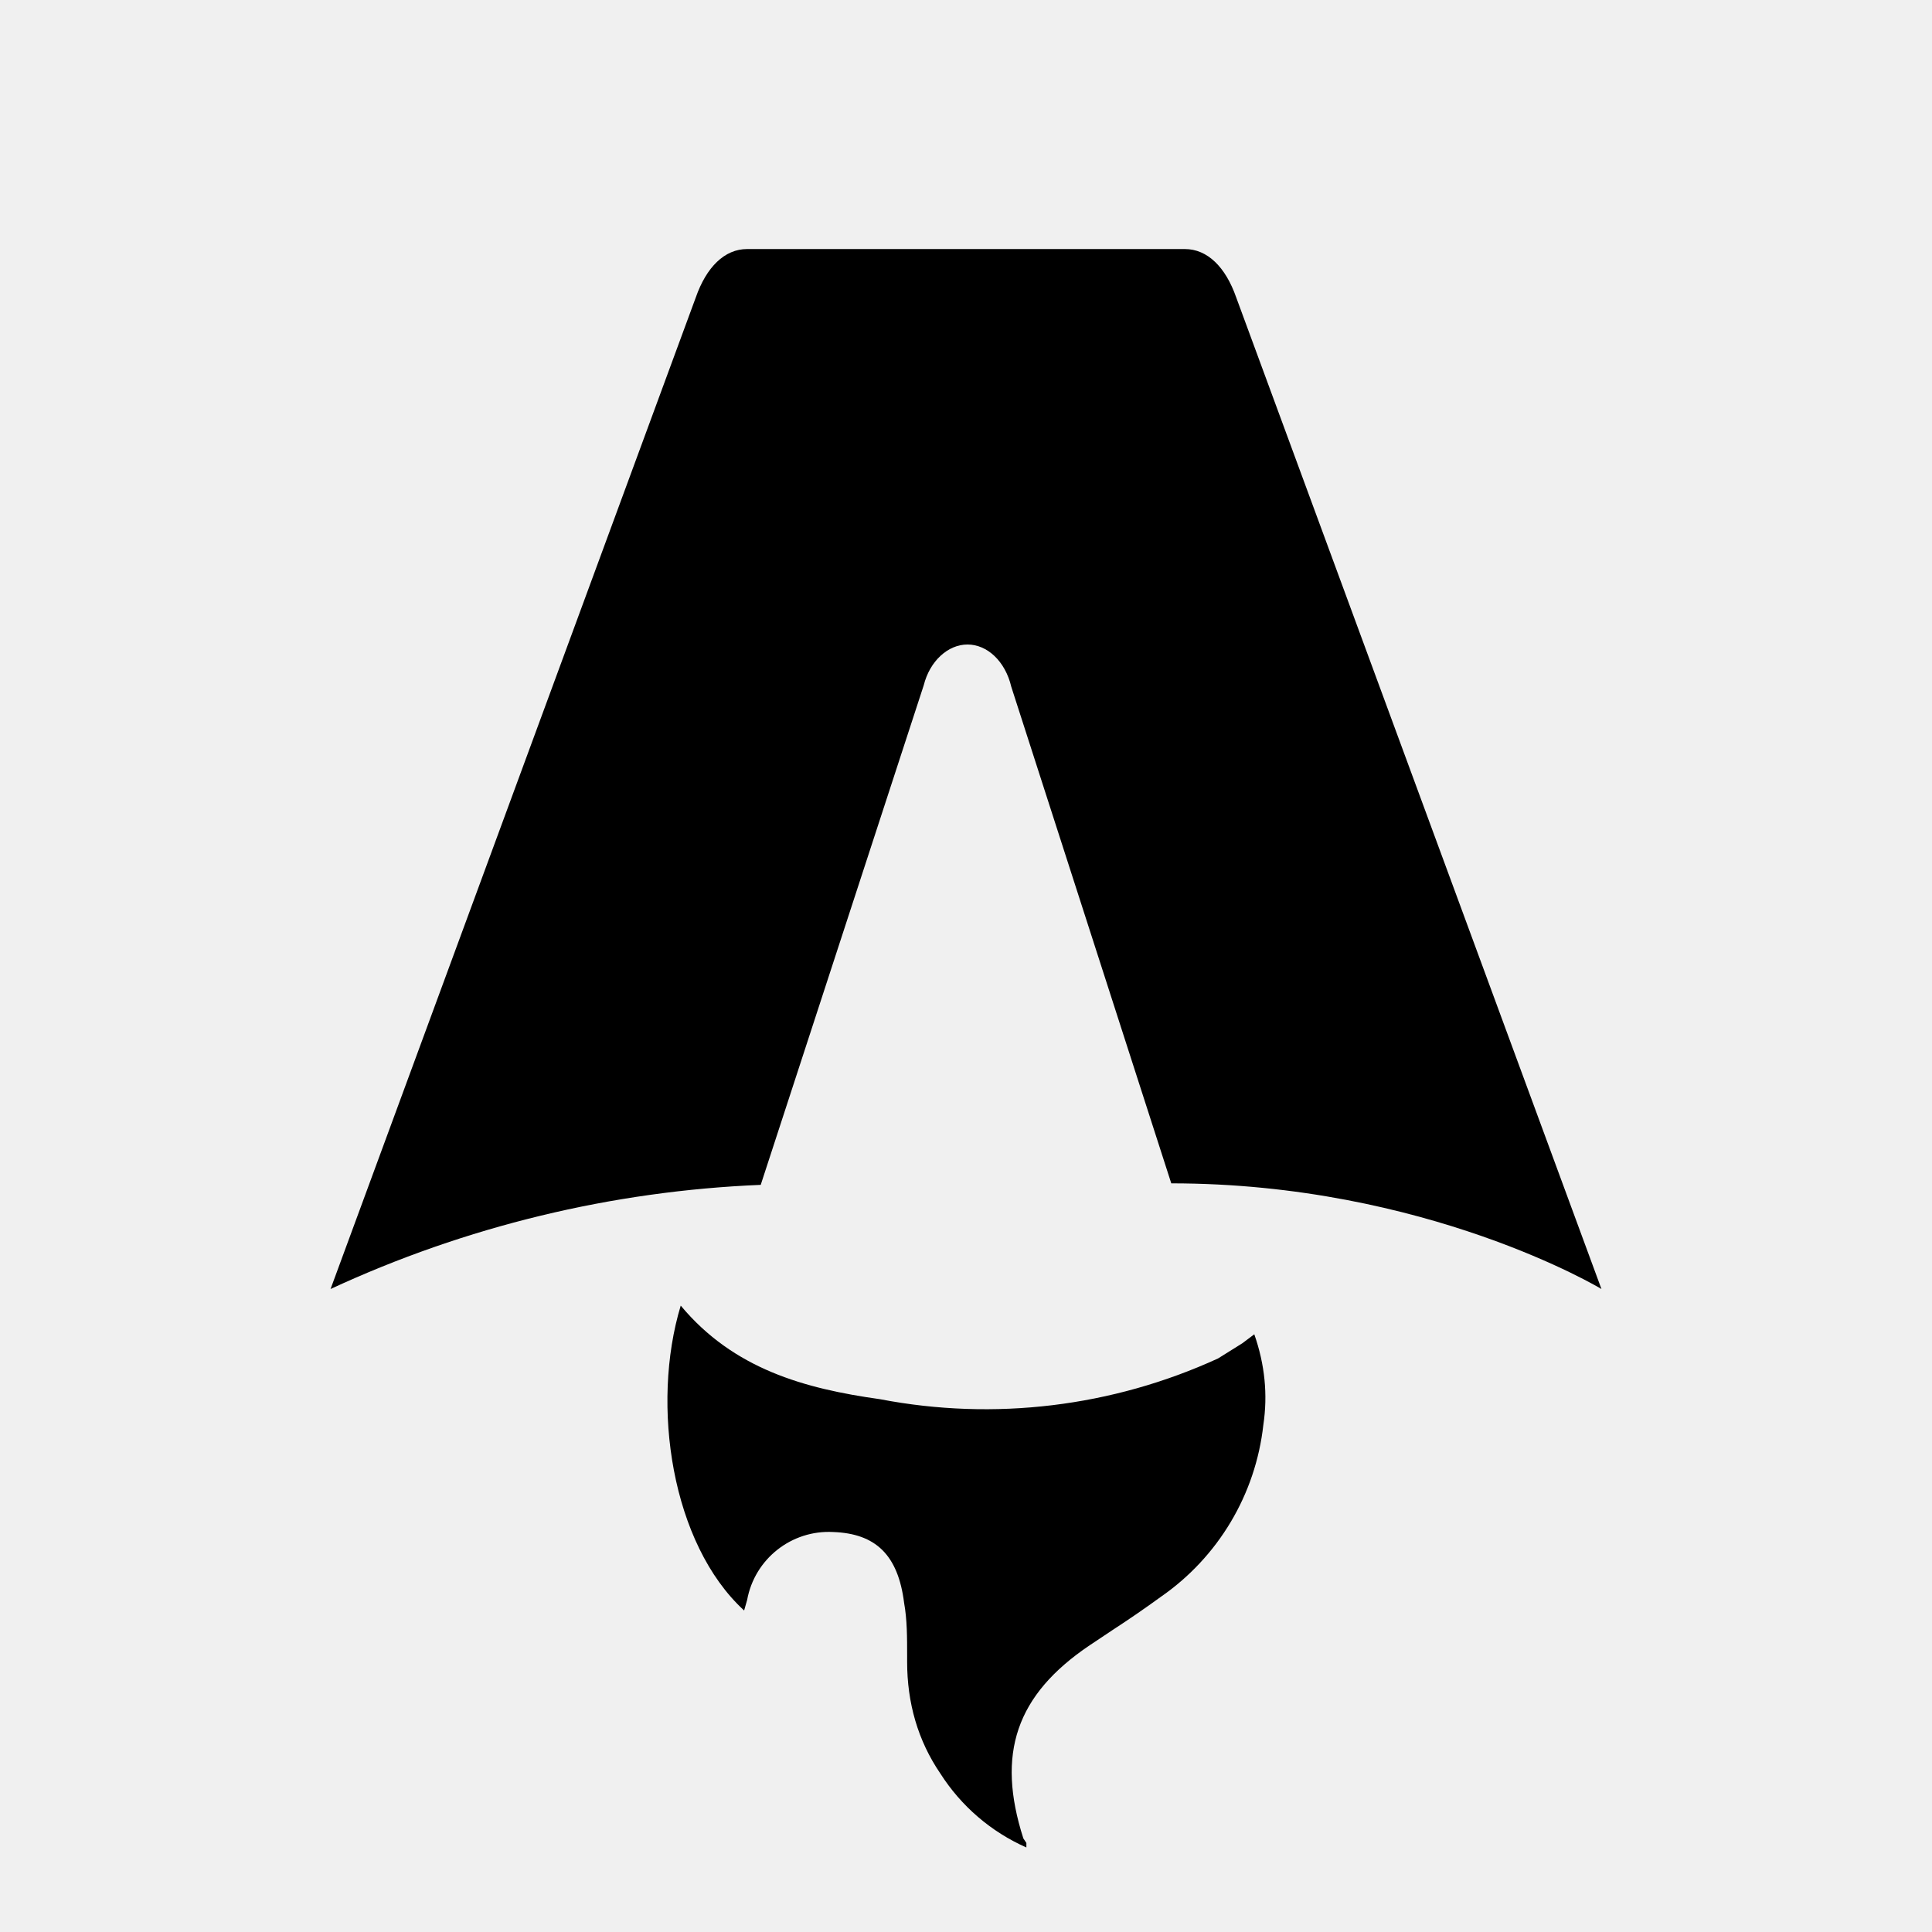
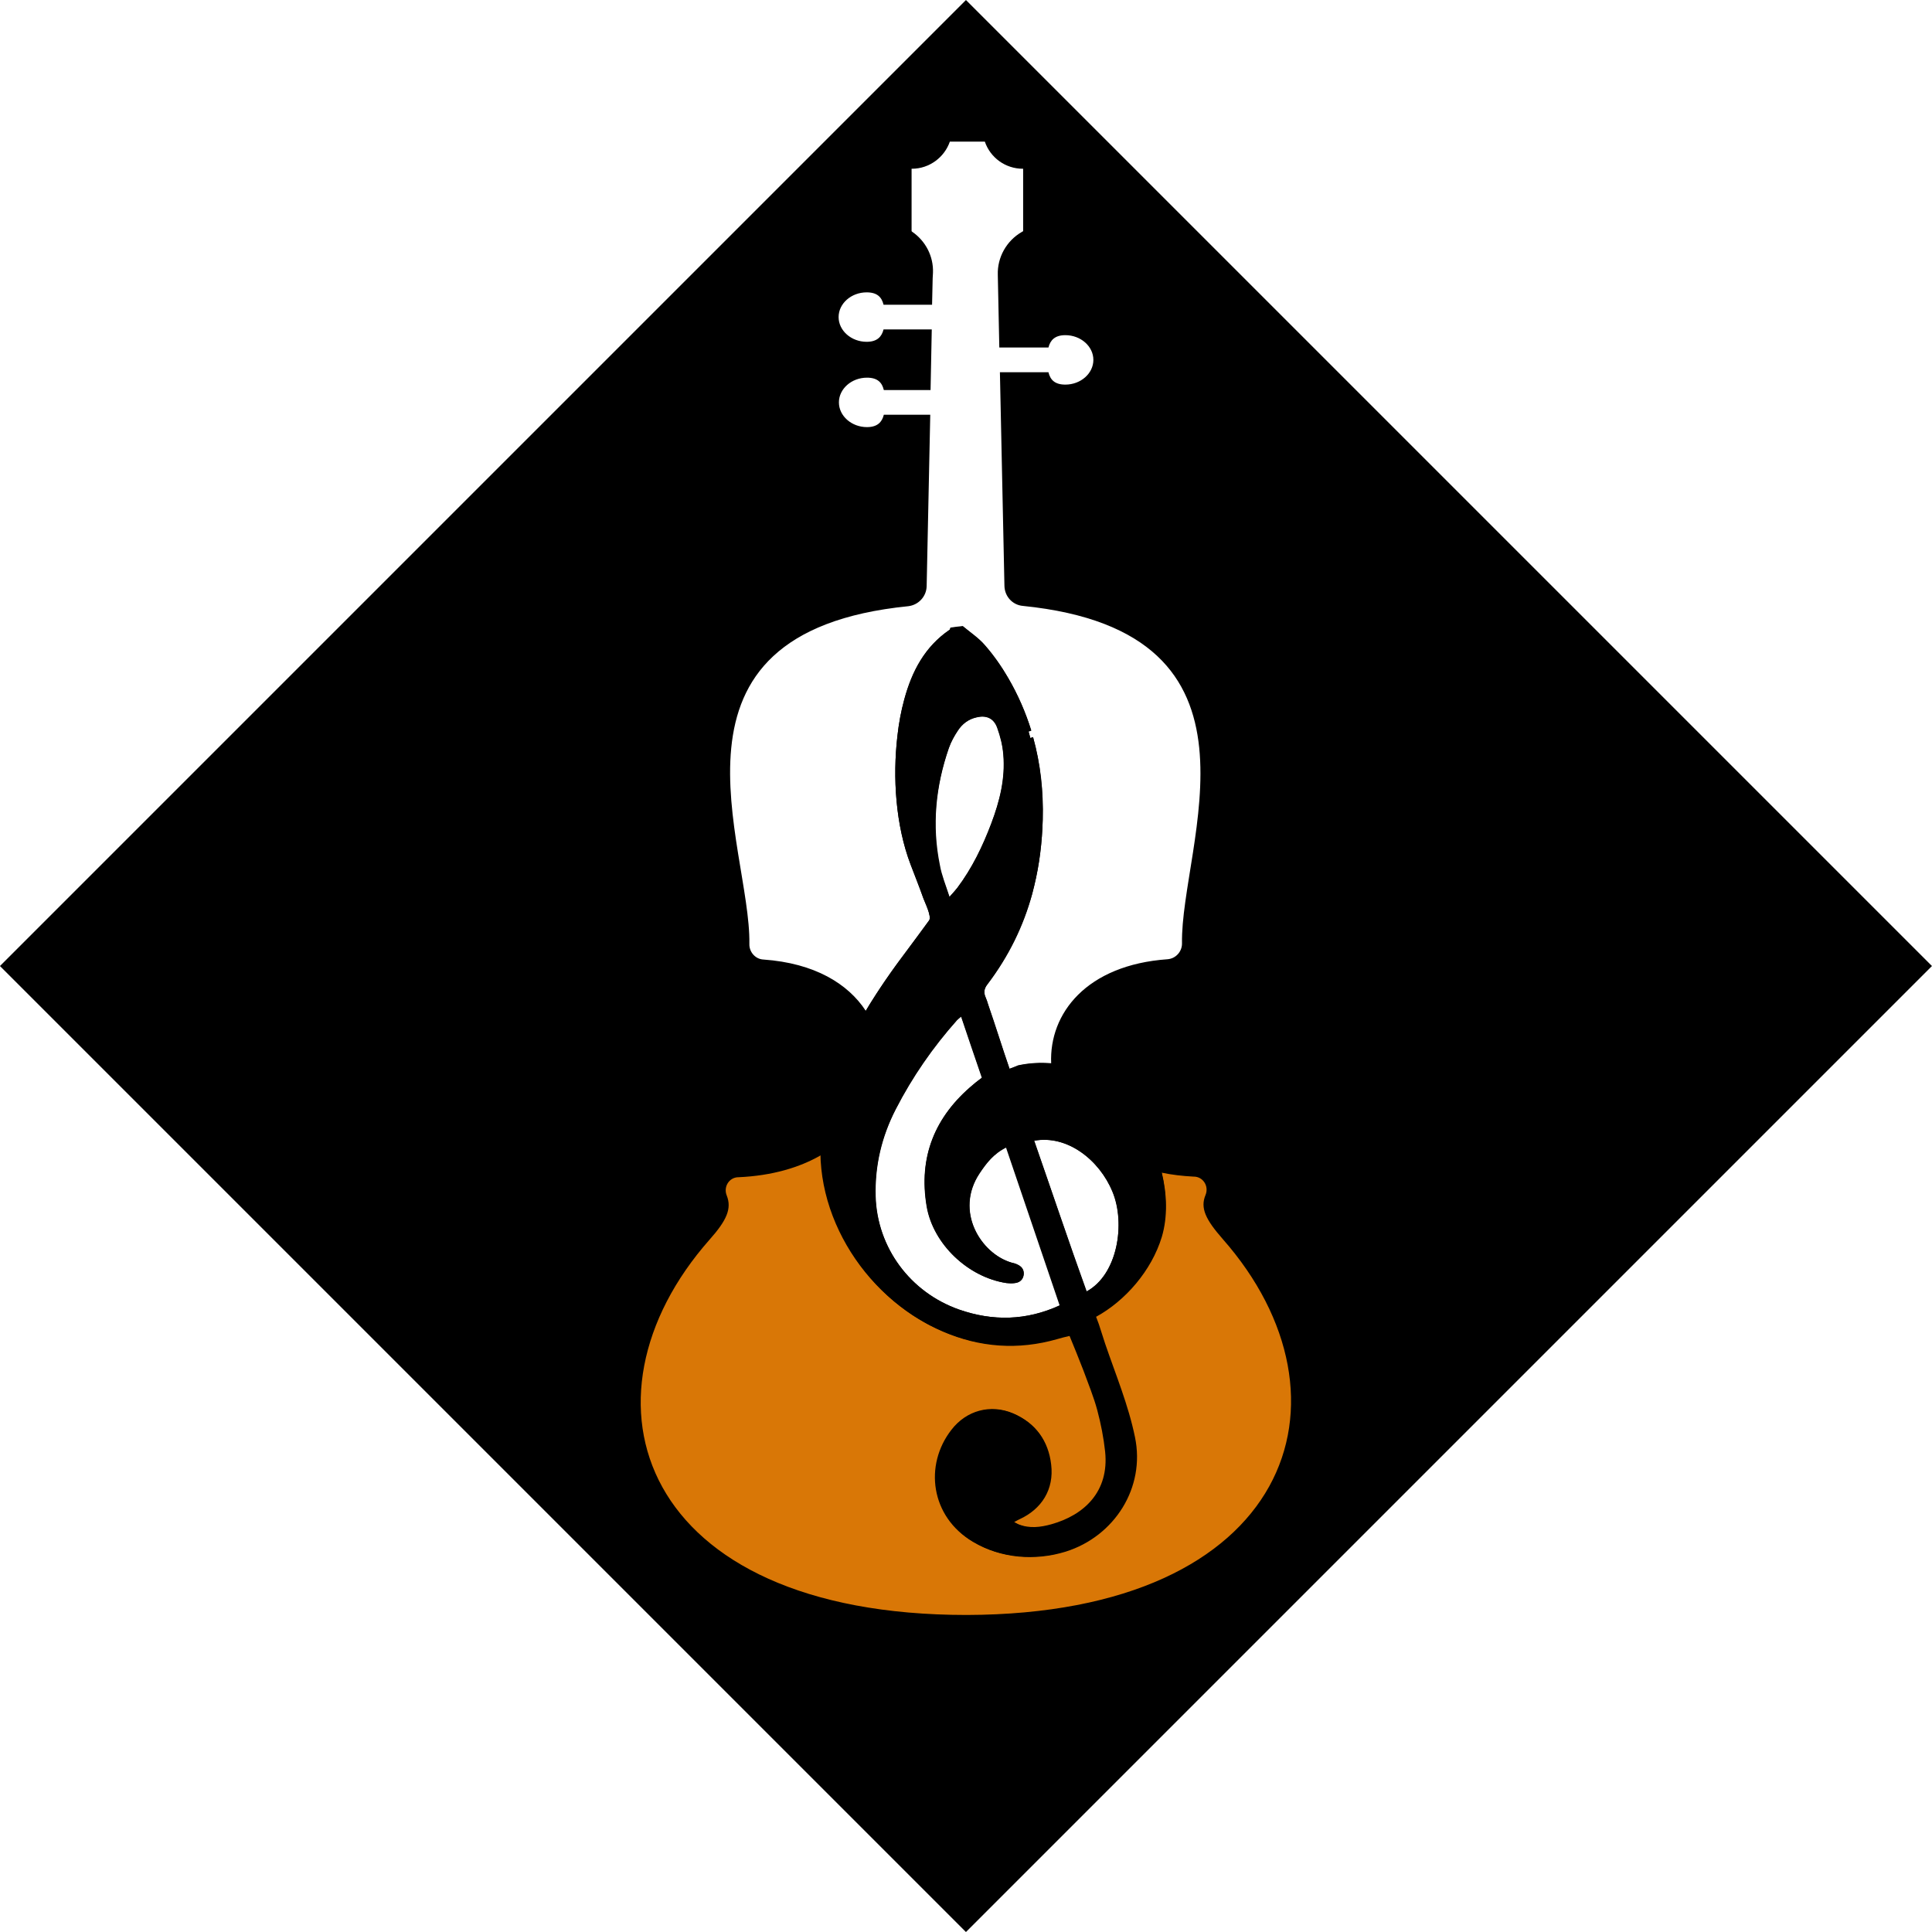
- <svg xmlns="http://www.w3.org/2000/svg" fill="none" viewBox="0 0 128 128">
-   <path d="M50.4 78.5a75.1 75.1 0 0 0-28.5 6.9l24.2-65.7c.7-2 1.9-3.2 3.4-3.2h29c1.5 0 2.7 1.2 3.4 3.2l24.2 65.7s-11.6-7-28.5-7L67 45.5c-.4-1.7-1.6-2.8-2.9-2.8-1.3 0-2.5 1.1-2.9 2.7L50.4 78.5Zm-1.1 28.2Zm-4.2-20.2c-2 6.6-.6 15.8 4.2 20.2a17.5 17.5 0 0 1 .2-.7 5.5 5.5 0 0 1 5.7-4.5c2.8.1 4.3 1.5 4.7 4.7.2 1.1.2 2.3.2 3.5v.4c0 2.7.7 5.2 2.2 7.4a13 13 0 0 0 5.7 4.9v-.3l-.2-.3c-1.8-5.6-.5-9.5 4.4-12.8l1.5-1a73 73 0 0 0 3.2-2.2 16 16 0 0 0 6.8-11.4c.3-2 .1-4-.6-6l-.8.6-1.6 1a37 37 0 0 1-22.4 2.7c-5-.7-9.7-2-13.2-6.2Z" />
-   <style>
-         path { fill: #000; }
-         @media (prefers-color-scheme: dark) {
-             path { fill: #FFF; }
-         }
-     </style>
+ <svg xmlns="http://www.w3.org/2000/svg" width="500" zoomAndPan="magnify" viewBox="0 0 375 375" height="500" preserveAspectRatio="xMidYMid meet" version="1.0">
+   <defs>
+     <clipPath id="09ab24c519">
+       <path d="M 187.492 0.004 L 374.992 187.504 L 187.492 375.004 L -0.008 187.504 Z M 187.492 0.004 " clip-rule="nonzero" />
+     </clipPath>
+     <clipPath id="c339e72717">
+       <path d="M 141 27.488 L 234 27.488 L 234 208 L 141 208 Z M 141 27.488 " clip-rule="nonzero" />
+     </clipPath>
+   </defs>
+   <rect x="-37.5" width="450" fill="#ffffff" y="-37.5" height="450" fill-opacity="1" />
+   <rect x="-37.5" width="450" fill="#ffffff" y="-37.5" height="450" fill-opacity="1" />
+   <g clip-path="url(#09ab24c519)">
+     <path fill="#000000" d="M 187.492 0.004 L 374.992 187.504 L 187.492 375.004 L -0.008 187.504 Z M 187.492 0.004 " fill-opacity="1" fill-rule="nonzero" />
+   </g>
+   <g clip-path="url(#c339e72717)">
+     <path fill="#ffffff" d="M 148.203 186.246 C 158.094 186.949 164.59 190.926 168.043 196.195 C 170.5 192.098 173.191 188.234 176.059 184.434 C 177.523 182.5 178.926 180.57 180.332 178.641 C 180.914 177.879 179.453 175.012 179.219 174.309 C 178.457 172.145 177.582 169.977 176.762 167.812 C 173.836 160.148 173.25 150.902 174.188 142.824 C 174.48 140.426 174.887 138.027 175.531 135.688 C 176.996 130.246 179.512 125.504 184.309 122.227 C 184.426 122.168 184.426 121.934 184.484 121.816 C 185.305 121.699 186.066 121.582 186.883 121.523 C 188.348 122.754 189.984 123.809 191.215 125.27 C 192.91 127.203 194.375 129.309 195.664 131.531 C 197.594 134.809 199.055 138.262 200.168 141.773 L 199.641 141.949 L 199.992 143.234 L 200.52 143.059 C 201.922 148.211 202.508 153.594 202.391 159.094 C 202.273 163.484 201.746 167.754 200.754 171.852 L 200.344 173.488 C 198.59 179.691 195.777 185.543 191.684 190.984 C 190.98 191.863 190.922 192.684 191.332 193.621 C 191.508 194.027 191.684 194.496 191.801 194.965 C 193.145 198.77 194.609 203.566 195.953 207.43 C 195.953 207.43 197.535 206.844 197.594 206.785 C 199.758 206.316 201.922 206.199 204.031 206.375 C 203.621 196.723 210.875 187.301 226.617 186.188 C 228.199 186.07 229.426 184.723 229.426 183.145 C 229.074 164.008 248.973 122.695 198.531 117.605 C 196.539 117.43 195.02 115.789 194.961 113.742 L 194.082 72.254 L 203.504 72.254 C 203.855 73.715 204.73 74.652 206.781 74.652 C 209.766 74.652 212.223 72.488 212.223 69.855 C 212.223 67.219 209.766 65.055 206.781 65.055 C 204.73 65.055 203.855 66.051 203.504 67.453 L 193.965 67.453 L 193.672 53.352 C 193.555 49.957 195.371 46.738 198.297 45.043 L 198.59 44.867 L 198.59 32.754 L 198.531 32.754 C 195.137 32.754 192.211 30.59 191.156 27.488 L 184.367 27.488 C 183.316 30.531 180.391 32.754 176.996 32.754 L 176.938 32.754 L 176.938 44.867 L 177.055 44.984 C 179.688 46.797 181.207 49.781 181.09 52.941 L 181.031 53.996 L 180.914 59.145 L 171.496 59.145 C 171.145 57.684 170.266 56.746 168.219 56.746 C 165.234 56.746 162.773 58.91 162.773 61.543 C 162.773 64.176 165.234 66.344 168.219 66.344 C 170.266 66.344 171.145 65.348 171.496 63.941 L 180.855 63.941 L 180.621 75.707 L 171.551 75.707 C 171.203 74.242 170.324 73.305 168.277 73.305 C 165.293 73.305 162.832 75.473 162.832 78.105 C 162.832 80.738 165.293 82.902 168.277 82.902 C 170.324 82.902 171.203 81.91 171.551 80.504 L 180.562 80.504 L 179.863 113.801 C 179.805 115.789 178.281 117.43 176.293 117.664 C 125.5 122.754 145.746 164.066 145.453 183.203 C 145.395 184.781 146.625 186.188 148.203 186.246 Z M 148.203 186.246 " fill-opacity="1" fill-rule="nonzero" />
+   </g>
+   <path fill="#d97706" d="M 237.328 240.492 C 233.992 236.688 232.938 234.465 233.992 231.949 C 234.695 230.25 233.523 228.379 231.711 228.379 L 231.652 228.379 C 229.484 228.262 227.438 228.027 225.508 227.617 C 226.5 231.773 226.676 236.16 225.508 240.082 C 223.516 246.637 218.426 252.488 212.75 255.59 C 212.75 255.59 213.277 256.996 213.277 256.996 C 213.688 258.281 214.094 259.512 214.504 260.797 C 216.555 266.824 219.012 272.676 220.297 278.938 C 222.348 288.77 216.32 298.191 206.84 301.176 C 200.988 302.988 194.316 302.52 188.992 299.305 C 180.797 294.445 179.512 284.438 184.836 277.594 C 187.762 273.848 192.445 272.559 196.773 274.434 C 201.047 276.246 203.504 279.699 204.031 284.266 C 204.617 289.062 202.215 292.926 197.828 294.914 C 197.535 295.031 197.301 295.207 196.832 295.441 C 197.301 295.734 197.535 295.91 197.828 295.969 C 199.992 296.844 202.156 296.551 204.266 295.969 C 210.527 294.211 215.5 289.707 214.68 281.863 C 214.387 279.172 213.859 276.48 213.16 273.848 C 212.457 271.215 211.402 268.641 210.469 266.125 C 209.59 263.781 208.652 261.559 207.719 259.277 C 206.723 259.512 205.961 259.688 205.199 259.922 C 197.652 262.086 190.219 261.559 183.023 258.457 C 169.621 252.723 159.73 238.738 159.441 224.164 C 155.227 226.625 149.844 228.203 143.406 228.496 L 143.348 228.496 C 141.531 228.496 140.363 230.367 141.066 232.066 C 142.059 234.582 141.066 236.863 137.73 240.609 C 110.402 271.566 123.977 313.465 187.645 313.465 C 250.668 313.289 264.598 271.449 237.328 240.492 Z M 237.328 240.492 " fill-opacity="1" fill-rule="nonzero" />
+   <path fill="#ffffff" d="M 190.16 227.734 C 185.246 235.109 190.395 243.301 196.305 245.059 C 196.773 245.172 197.242 245.289 197.652 245.523 C 198.473 245.934 198.82 246.637 198.703 247.516 C 198.531 248.391 197.945 248.918 197.066 249.035 C 196.539 249.094 195.953 249.094 195.371 249.035 C 187.996 247.926 181.207 241.547 179.922 234.23 C 178.223 224.574 181.5 216.676 188.992 210.473 C 189.52 210.004 190.102 209.594 190.629 209.184 C 189.285 205.148 187.938 201.285 186.594 197.305 C 186.242 197.598 186.008 197.773 185.773 198.008 C 181.09 203.273 177.113 209.008 173.895 215.27 C 171.145 220.598 169.797 226.273 169.973 232.242 C 170.266 242.188 176.703 250.852 186.184 254.188 C 192.734 256.469 199.23 256.352 205.785 253.367 C 202.332 243.184 198.879 233.059 195.371 222.703 C 192.852 223.934 191.449 225.805 190.16 227.734 Z M 190.16 227.734 " fill-opacity="1" fill-rule="nonzero" />
+   <path fill="#ffffff" d="M 215.969 231.305 C 213.395 225.16 207.191 220.246 200.754 221.414 C 204.148 231.188 207.426 240.961 210.934 250.676 C 216.961 247.398 218.484 237.449 215.969 231.305 Z M 215.969 231.305 " fill-opacity="1" fill-rule="nonzero" />
+   <path fill="#ffffff" d="M 184.309 174.074 C 185.129 173.137 185.48 172.785 185.832 172.32 C 188.699 168.516 190.805 164.242 192.445 159.797 C 194.082 155.465 195.195 151.02 194.785 146.395 C 194.609 144.641 194.199 142.883 193.613 141.246 C 192.91 139.375 191.508 138.73 189.578 139.199 C 187.996 139.547 186.766 140.484 185.949 141.773 C 185.246 142.824 184.602 143.996 184.191 145.168 C 181.617 152.598 180.855 160.207 182.438 167.93 C 182.789 169.918 183.551 171.734 184.309 174.074 Z M 184.309 174.074 " fill-opacity="1" fill-rule="nonzero" />
+   <path fill="#000000" d="M 223.691 222.234 C 219.363 211.992 209.062 204.328 197.594 206.844 C 197.535 206.902 195.953 207.488 195.953 207.488 C 194.609 203.625 193.086 198.828 191.801 195.023 C 191.625 194.555 191.508 194.086 191.332 193.68 C 190.863 192.742 190.98 191.922 191.684 191.043 C 195.777 185.66 198.648 179.809 200.344 173.547 L 200.754 171.91 C 201.75 167.812 202.273 163.543 202.391 159.152 C 202.566 153.652 201.98 148.27 200.52 143.117 L 199.992 143.293 L 199.641 142.008 L 200.168 141.832 C 199.113 138.32 197.594 134.926 195.664 131.59 C 194.375 129.367 192.852 127.262 191.215 125.328 C 189.984 123.926 188.348 122.812 186.883 121.582 C 186.066 121.699 185.305 121.816 184.484 121.875 C 184.426 121.992 184.426 122.227 184.309 122.285 C 179.512 125.562 177.055 130.305 175.531 135.746 C 174.887 138.086 174.422 140.484 174.188 142.883 C 173.25 150.961 173.836 160.207 176.762 167.871 C 177.582 170.035 178.457 172.203 179.219 174.367 C 179.453 175.07 180.914 177.938 180.332 178.699 C 178.926 180.629 177.465 182.559 176.059 184.492 C 171.961 189.875 168.16 195.492 165.117 201.52 C 162.656 206.375 160.785 212.109 159.789 217.438 C 156.629 234.23 167.398 251.727 182.848 258.34 C 190.043 261.441 197.477 261.969 205.023 259.805 C 205.785 259.57 206.605 259.395 207.543 259.16 C 208.477 261.441 209.414 263.723 210.293 266.008 C 211.227 268.582 212.281 271.098 212.984 273.73 C 213.688 276.363 214.211 279.055 214.504 281.746 C 215.324 289.59 210.352 294.094 204.09 295.852 C 201.98 296.438 199.816 296.727 197.652 295.852 C 197.359 295.734 197.125 295.559 196.656 295.324 C 197.125 295.09 197.418 294.914 197.652 294.797 C 202.039 292.75 204.441 288.887 203.855 284.148 C 203.328 279.582 200.93 276.188 196.598 274.316 C 192.27 272.5 187.586 273.73 184.66 277.535 C 179.336 284.383 180.621 294.387 188.816 299.246 C 194.141 302.406 200.812 302.93 206.664 301.117 C 216.145 298.191 222.113 288.711 220.121 278.879 C 218.836 272.617 216.379 266.766 214.328 260.738 C 213.918 259.512 213.512 258.223 213.102 256.938 C 213.102 256.938 212.574 255.531 212.574 255.531 C 218.25 252.43 223.34 246.578 225.332 240.023 C 227.203 234.348 225.973 227.617 223.691 222.234 Z M 184.133 145.227 C 184.543 144.055 185.188 142.883 185.891 141.832 C 186.766 140.543 187.938 139.605 189.52 139.258 C 191.449 138.789 192.91 139.43 193.555 141.305 C 194.141 142.941 194.609 144.699 194.727 146.453 C 195.137 151.137 194.023 155.523 192.387 159.855 C 190.688 164.301 188.641 168.574 185.773 172.379 C 185.422 172.844 185.07 173.195 184.25 174.133 C 183.492 171.793 182.73 169.918 182.32 168.047 C 180.797 160.266 181.559 152.656 184.133 145.227 Z M 186.125 254.184 C 176.645 250.852 170.266 242.188 169.914 232.242 C 169.738 226.273 171.086 220.598 173.836 215.27 C 177.055 209.008 181.031 203.273 185.715 198.008 C 185.949 197.773 186.184 197.598 186.535 197.305 C 187.879 201.285 189.168 205.148 190.57 209.184 C 190.043 209.594 189.461 210.004 188.934 210.473 C 181.441 216.676 178.223 224.574 179.863 234.23 C 181.148 241.547 187.938 247.926 195.312 249.035 C 195.836 249.094 196.422 249.152 197.008 249.035 C 197.887 248.918 198.531 248.391 198.648 247.516 C 198.82 246.637 198.414 245.934 197.594 245.523 C 197.184 245.289 196.715 245.172 196.246 245.059 C 190.395 243.301 185.188 235.109 190.102 227.734 C 191.391 225.805 192.793 223.934 195.254 222.703 C 198.762 233.059 202.215 243.184 205.668 253.367 C 199.172 256.352 192.676 256.469 186.125 254.184 Z M 210.875 250.676 C 207.367 240.961 204.148 231.188 200.695 221.414 C 207.133 220.188 213.395 225.16 215.91 231.305 C 218.484 237.449 216.961 247.398 210.875 250.676 Z M 210.875 250.676 " fill-opacity="1" fill-rule="nonzero" />
</svg>
